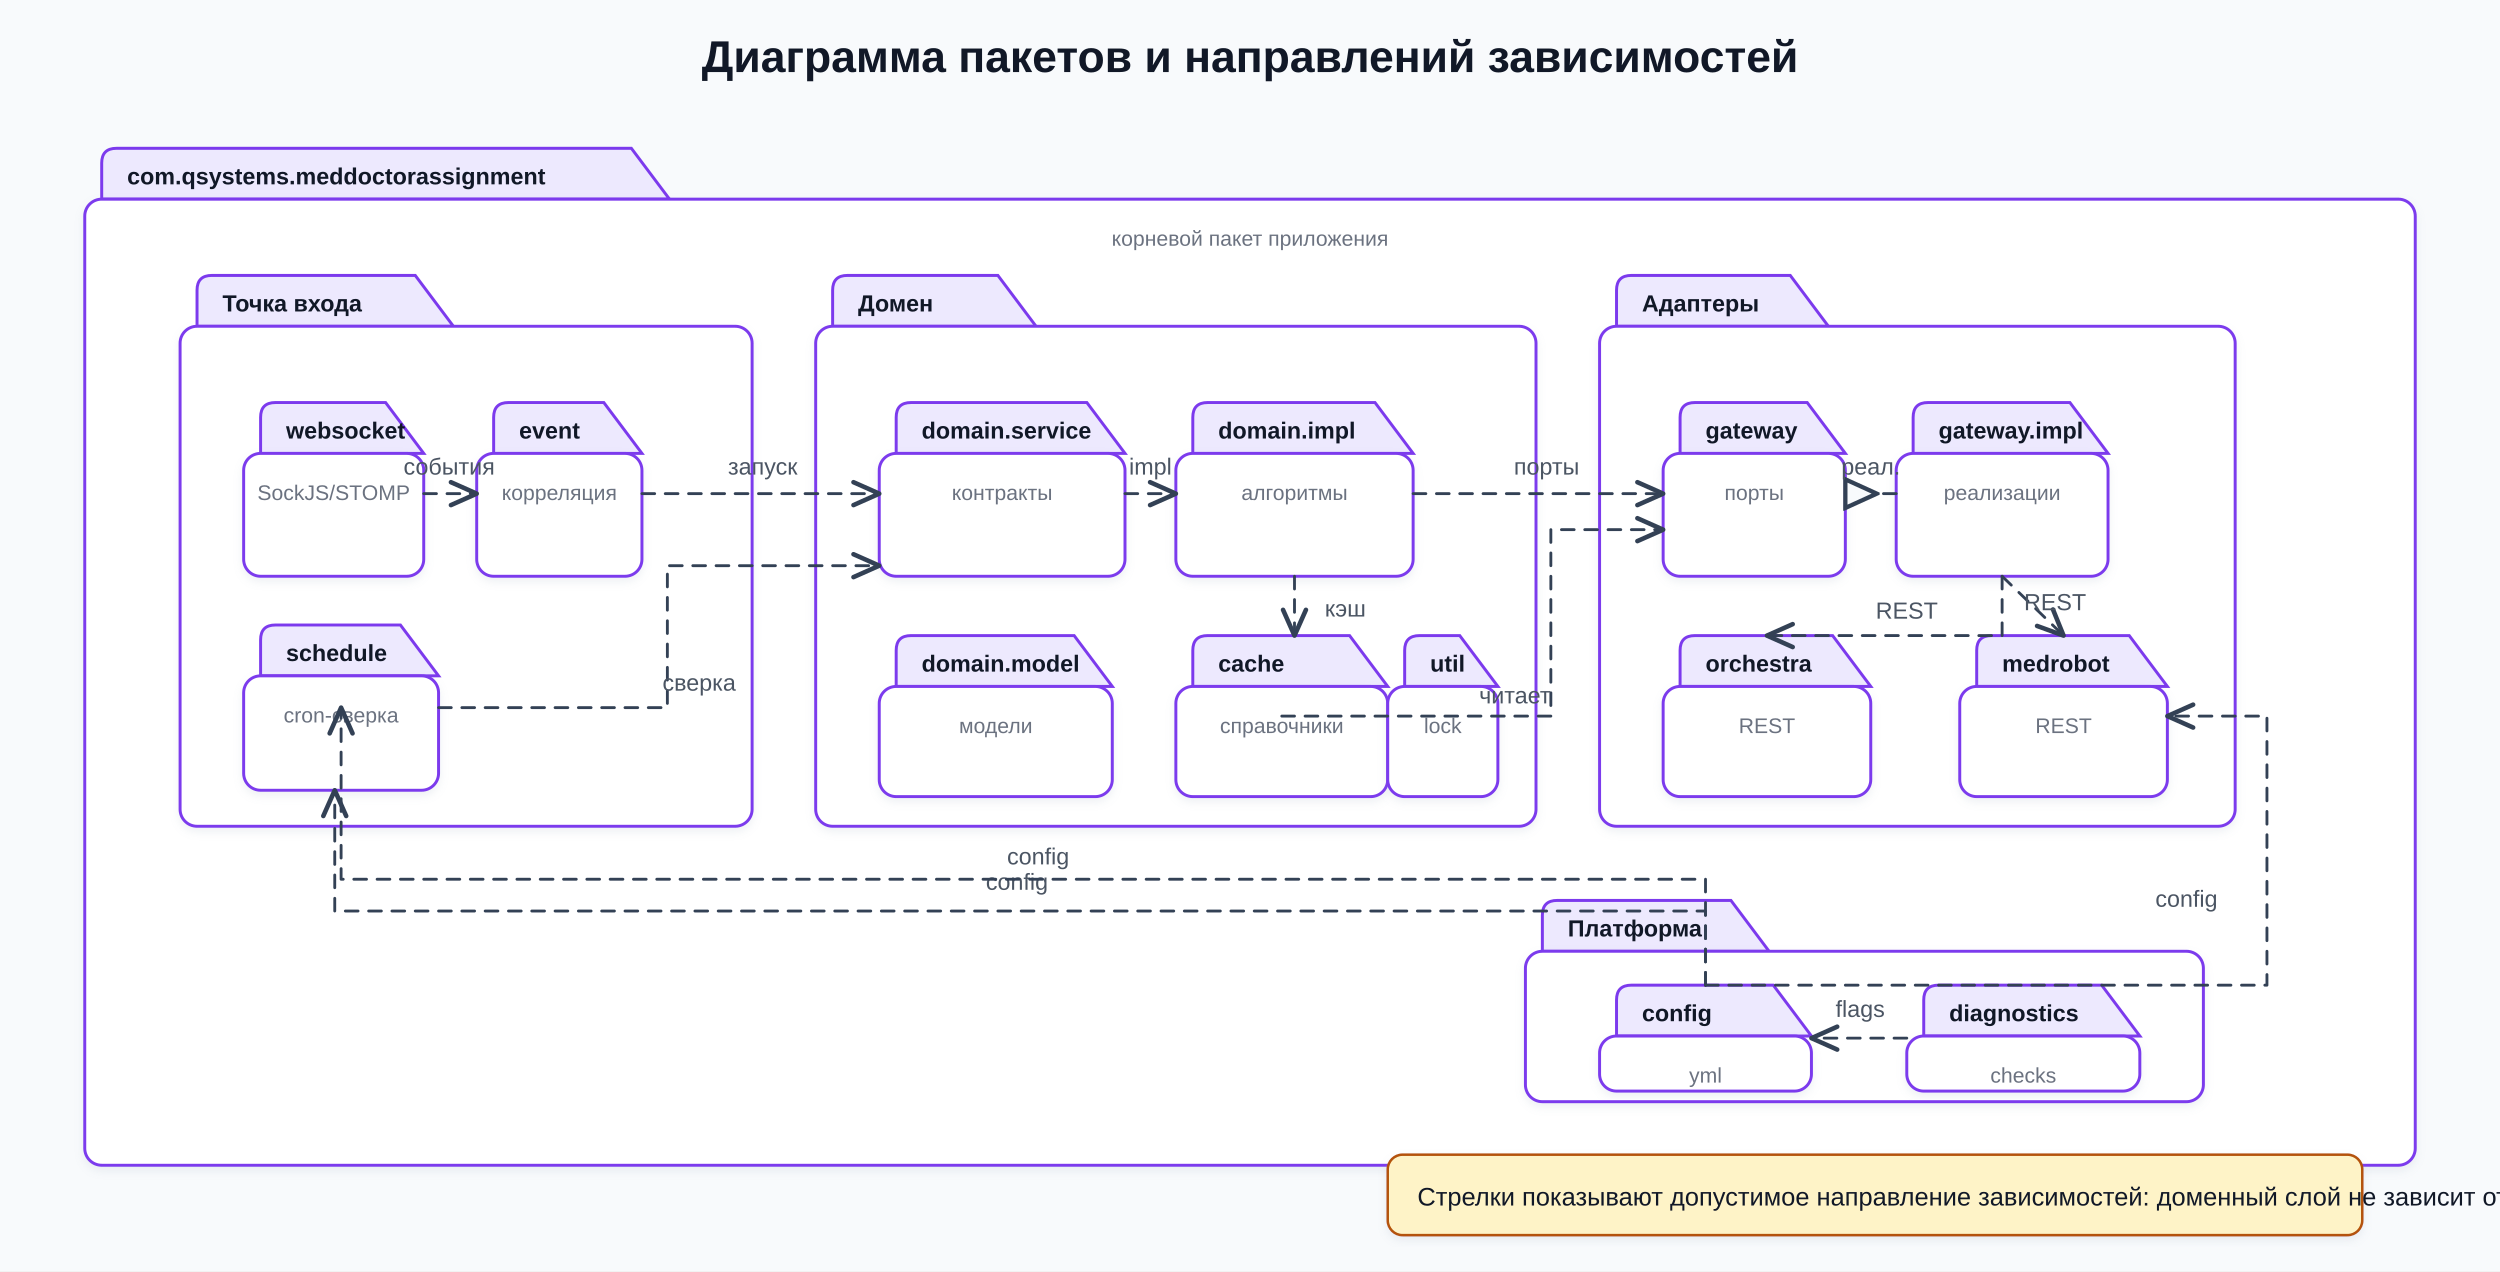
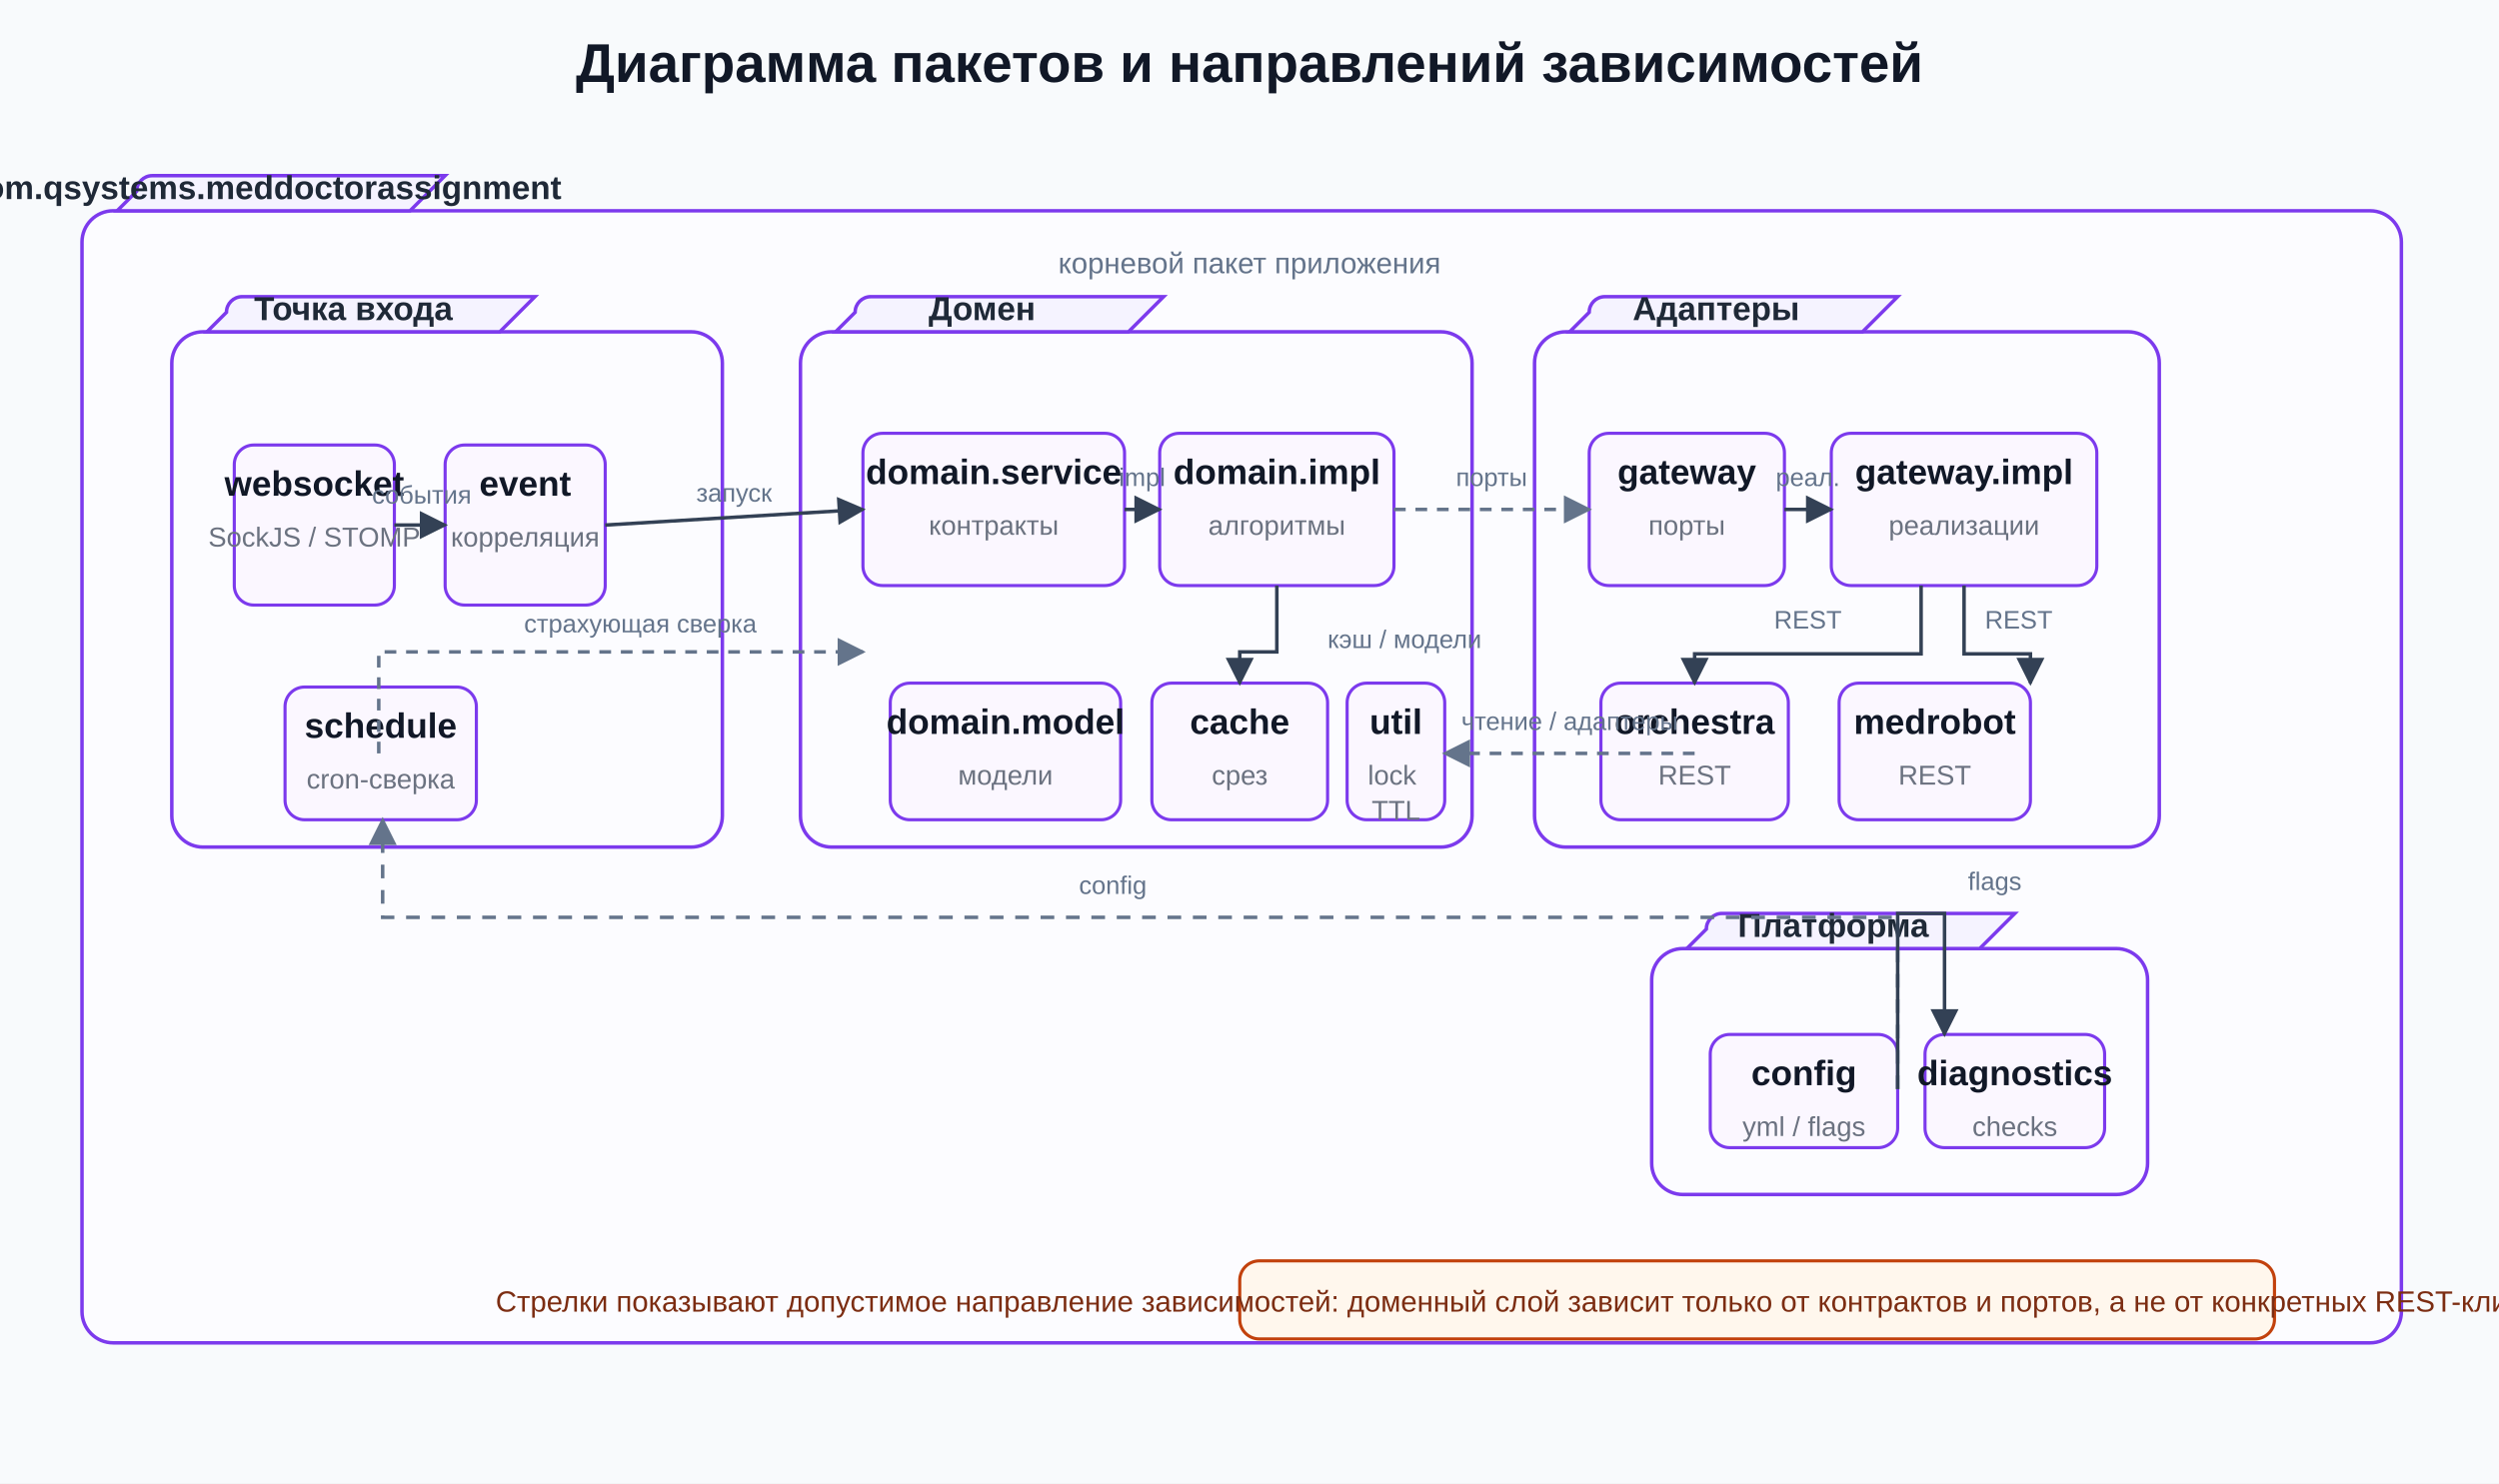
- <svg xmlns="http://www.w3.org/2000/svg" width="1180" height="600" viewBox="0 0 1180 600">
+ <svg xmlns="http://www.w3.org/2000/svg" width="1280" height="760" viewBox="0 0 1280 760" role="img" aria-labelledby="title desc">
  <defs>
-     <marker id="arrow" markerWidth="12" markerHeight="10" refX="10" refY="5" orient="auto" markerUnits="strokeWidth">
-       <path d="M 1 1 L 10 5 L 1 9" fill="none" stroke="#334155" stroke-width="1.6" stroke-linecap="round" stroke-linejoin="round" />
+     <marker id="arrow" viewBox="0 0 10 10" refX="9" refY="5" markerWidth="8" markerHeight="8" orient="auto-start-reverse">
+       <path d="M 0 0 L 10 5 L 0 10 z" fill="#334155" />
    </marker>
-     <marker id="triangle" markerWidth="14" markerHeight="12" refX="12" refY="6" orient="auto" markerUnits="strokeWidth">
-       <path d="M 1 6 L 12 1 L 12 11 Z" fill="#F8FAFC" stroke="#334155" stroke-width="1.5" />
+     <marker id="arrowDashed" viewBox="0 0 10 10" refX="9" refY="5" markerWidth="8" markerHeight="8" orient="auto-start-reverse">
+       <path d="M 0 0 L 10 5 L 0 10 z" fill="#64748b" />
    </marker>
-     <marker id="green-dot" markerWidth="10" markerHeight="10" refX="5" refY="5" orient="auto">
-       <circle cx="5" cy="5" r="4" fill="#16A34A" />
-     </marker>
-     <filter id="card-shadow" x="-15%" y="-15%" width="130%" height="130%">
-       <feDropShadow dx="0" dy="2" stdDeviation="2" flood-color="#94A3B8" flood-opacity="0.16" />
-     </filter>
  </defs>
-   <rect x="0" y="0" width="1180" height="600" fill="#F8FAFC" />
-   <text x="590.0" y="34" text-anchor="middle" font-family="Segoe UI, Arial, sans-serif" font-size="21" font-weight="700" fill="#111827">Диаграмма пакетов и направлений зависимостей</text>
-   <path d="M 48 94 L 48 77 Q 48 70 55 70 L 298 70 L 316 94 Z" fill="#EDE9FE" stroke="#7C3AED" stroke-width="1.4" />
-   <rect x="40" y="94" width="1100" height="456" rx="8" ry="8" fill="#FFFFFF" stroke="#7C3AED" stroke-width="1.4" filter="url(#card-shadow)" />
-   <text x="60" y="87" text-anchor="start" font-family="Segoe UI, Arial, sans-serif" font-size="11" font-weight="700" fill="#111827" style="">
-     <tspan x="60" dy="0">com.qsystems.meddoctorassignment</tspan>
+   <rect width="100%" height="100%" fill="#f8fafc" />
+   <text x="640" y="42" font-family="Segoe UI, Arial, sans-serif" font-size="28" font-weight="700" fill="#111827" text-anchor="middle">Диаграмма пакетов и направлений зависимостей</text>
+   <rect x="42" y="108" width="1188" height="580" rx="16" fill="#fcfcff" stroke="#7c3aed" stroke-width="1.8" />
+   <path d="M 60,108 h 150 l 18,-18 h -150 a 8 8 0 0 0 -8 8 z" fill="#f5f3ff" stroke="#7c3aed" stroke-width="1.8" />
+   <text x="135" y="102" font-family="Segoe UI, Arial, sans-serif" font-size="17" font-weight="600" fill="#1f2937" text-anchor="middle">com.qsystems.meddoctorassignment</text>
+   <text x="640" y="140" font-family="Segoe UI, Arial, sans-serif" font-size="15" font-weight="400" fill="#64748b" text-anchor="middle">корневой пакет приложения</text>
+   <rect x="88" y="170" width="282" height="264" rx="16" fill="#fcfcff" stroke="#7c3aed" stroke-width="1.8" />
+   <path d="M 106,170 h 150 l 18,-18 h -150 a 8 8 0 0 0 -8 8 z" fill="#f5f3ff" stroke="#7c3aed" stroke-width="1.8" />
+   <text x="181" y="164" font-family="Segoe UI, Arial, sans-serif" font-size="17" font-weight="600" fill="#1f2937" text-anchor="middle">Точка входа</text>
+   <rect x="410" y="170" width="344" height="264" rx="16" fill="#fcfcff" stroke="#7c3aed" stroke-width="1.8" />
+   <path d="M 428,170 h 150 l 18,-18 h -150 a 8 8 0 0 0 -8 8 z" fill="#f5f3ff" stroke="#7c3aed" stroke-width="1.8" />
+   <text x="503" y="164" font-family="Segoe UI, Arial, sans-serif" font-size="17" font-weight="600" fill="#1f2937" text-anchor="middle">Домен</text>
+   <rect x="786" y="170" width="320" height="264" rx="16" fill="#fcfcff" stroke="#7c3aed" stroke-width="1.8" />
+   <path d="M 804,170 h 150 l 18,-18 h -150 a 8 8 0 0 0 -8 8 z" fill="#f5f3ff" stroke="#7c3aed" stroke-width="1.8" />
+   <text x="879" y="164" font-family="Segoe UI, Arial, sans-serif" font-size="17" font-weight="600" fill="#1f2937" text-anchor="middle">Адаптеры</text>
+   <rect x="846" y="486" width="254" height="126" rx="16" fill="#fcfcff" stroke="#7c3aed" stroke-width="1.8" />
+   <path d="M 864,486 h 150 l 18,-18 h -150 a 8 8 0 0 0 -8 8 z" fill="#f5f3ff" stroke="#7c3aed" stroke-width="1.8" />
+   <text x="939" y="480" font-family="Segoe UI, Arial, sans-serif" font-size="17" font-weight="600" fill="#1f2937" text-anchor="middle">Платформа</text>
+   <rect x="120" y="228" width="82" height="82" rx="10" fill="#fbf7ff" stroke="#7c3aed" stroke-width="1.6" />
+   <text x="161.0" y="254" font-family="Segoe UI, Arial, sans-serif" font-size="18" font-weight="700" fill="#111827" text-anchor="middle">websocket</text>
+   <text x="161.0" y="280" font-family="Segoe UI, Arial, sans-serif" font-size="14" font-weight="400" fill="#6b7280" text-anchor="middle">
+     <tspan x="161.0" dy="0">SockJS / STOMP</tspan>
  </text>
-   <text x="590.0" y="116" text-anchor="middle" font-family="Segoe UI, Arial, sans-serif" font-size="10" font-weight="400" fill="#6B7280" style="">
-     <tspan x="590.0" dy="0">корневой пакет приложения</tspan>
+   <rect x="228" y="228" width="82" height="82" rx="10" fill="#fbf7ff" stroke="#7c3aed" stroke-width="1.6" />
+   <text x="269.0" y="254" font-family="Segoe UI, Arial, sans-serif" font-size="18" font-weight="700" fill="#111827" text-anchor="middle">event</text>
+   <text x="269.0" y="280" font-family="Segoe UI, Arial, sans-serif" font-size="14" font-weight="400" fill="#6b7280" text-anchor="middle">
+     <tspan x="269.0" dy="0">корреляция</tspan>
  </text>
-   <path d="M 93 154 L 93 137 Q 93 130 100 130 L 196 130 L 214 154 Z" fill="#EDE9FE" stroke="#7C3AED" stroke-width="1.4" />
-   <rect x="85" y="154" width="270" height="236" rx="8" ry="8" fill="#FFFFFF" stroke="#7C3AED" stroke-width="1.4" filter="url(#card-shadow)" />
-   <text x="105" y="147" text-anchor="start" font-family="Segoe UI, Arial, sans-serif" font-size="11" font-weight="700" fill="#111827" style="">
-     <tspan x="105" dy="0">Точка входа</tspan>
+   <rect x="146" y="352" width="98" height="68" rx="10" fill="#fbf7ff" stroke="#7c3aed" stroke-width="1.6" />
+   <text x="195.0" y="378" font-family="Segoe UI, Arial, sans-serif" font-size="18" font-weight="700" fill="#111827" text-anchor="middle">schedule</text>
+   <text x="195.0" y="404" font-family="Segoe UI, Arial, sans-serif" font-size="14" font-weight="400" fill="#6b7280" text-anchor="middle">
+     <tspan x="195.0" dy="0">cron-сверка</tspan>
  </text>
-   <path d="M 393 154 L 393 137 Q 393 130 400 130 L 471 130 L 489 154 Z" fill="#EDE9FE" stroke="#7C3AED" stroke-width="1.4" />
-   <rect x="385" y="154" width="340" height="236" rx="8" ry="8" fill="#FFFFFF" stroke="#7C3AED" stroke-width="1.4" filter="url(#card-shadow)" />
-   <text x="405" y="147" text-anchor="start" font-family="Segoe UI, Arial, sans-serif" font-size="11" font-weight="700" fill="#111827" style="">
-     <tspan x="405" dy="0">Домен</tspan>
+   <rect x="442" y="222" width="134" height="78" rx="10" fill="#fbf7ff" stroke="#7c3aed" stroke-width="1.6" />
+   <text x="509.0" y="248" font-family="Segoe UI, Arial, sans-serif" font-size="18" font-weight="700" fill="#111827" text-anchor="middle">domain.service</text>
+   <text x="509.0" y="274" font-family="Segoe UI, Arial, sans-serif" font-size="14" font-weight="400" fill="#6b7280" text-anchor="middle">
+     <tspan x="509.0" dy="0">контракты</tspan>
  </text>
-   <path d="M 763 154 L 763 137 Q 763 130 770 130 L 845 130 L 863 154 Z" fill="#EDE9FE" stroke="#7C3AED" stroke-width="1.4" />
-   <rect x="755" y="154" width="300" height="236" rx="8" ry="8" fill="#FFFFFF" stroke="#7C3AED" stroke-width="1.4" filter="url(#card-shadow)" />
-   <text x="775" y="147" text-anchor="start" font-family="Segoe UI, Arial, sans-serif" font-size="11" font-weight="700" fill="#111827" style="">
-     <tspan x="775" dy="0">Адаптеры</tspan>
+   <rect x="594" y="222" width="120" height="78" rx="10" fill="#fbf7ff" stroke="#7c3aed" stroke-width="1.6" />
+   <text x="654.0" y="248" font-family="Segoe UI, Arial, sans-serif" font-size="18" font-weight="700" fill="#111827" text-anchor="middle">domain.impl</text>
+   <text x="654.0" y="274" font-family="Segoe UI, Arial, sans-serif" font-size="14" font-weight="400" fill="#6b7280" text-anchor="middle">
+     <tspan x="654.0" dy="0">алгоритмы</tspan>
  </text>
-   <path d="M 728 449 L 728 432 Q 728 425 735 425 L 817 425 L 835 449 Z" fill="#EDE9FE" stroke="#7C3AED" stroke-width="1.4" />
-   <rect x="720" y="449" width="320" height="71" rx="8" ry="8" fill="#FFFFFF" stroke="#7C3AED" stroke-width="1.4" filter="url(#card-shadow)" />
-   <text x="740" y="442" text-anchor="start" font-family="Segoe UI, Arial, sans-serif" font-size="11" font-weight="700" fill="#111827" style="">
-     <tspan x="740" dy="0">Платформа</tspan>
+   <rect x="456" y="350" width="118" height="70" rx="10" fill="#fbf7ff" stroke="#7c3aed" stroke-width="1.6" />
+   <text x="515.0" y="376" font-family="Segoe UI, Arial, sans-serif" font-size="18" font-weight="700" fill="#111827" text-anchor="middle">domain.model</text>
+   <text x="515.0" y="402" font-family="Segoe UI, Arial, sans-serif" font-size="14" font-weight="400" fill="#6b7280" text-anchor="middle">
+     <tspan x="515.0" dy="0">модели</tspan>
  </text>
-   <path d="M 123 214 L 123 197 Q 123 190 130 190 L 182 190 L 200 214 Z" fill="#EDE9FE" stroke="#7C3AED" stroke-width="1.4" />
-   <rect x="115" y="214" width="85" height="58" rx="8" ry="8" fill="#FFFFFF" stroke="#7C3AED" stroke-width="1.4" filter="url(#card-shadow)" />
-   <text x="135" y="207" text-anchor="start" font-family="Segoe UI, Arial, sans-serif" font-size="11" font-weight="700" fill="#111827" style="">
-     <tspan x="135" dy="0">websocket</tspan>
+   <rect x="590" y="350" width="90" height="70" rx="10" fill="#fbf7ff" stroke="#7c3aed" stroke-width="1.6" />
+   <text x="635.0" y="376" font-family="Segoe UI, Arial, sans-serif" font-size="18" font-weight="700" fill="#111827" text-anchor="middle">cache</text>
+   <text x="635.0" y="402" font-family="Segoe UI, Arial, sans-serif" font-size="14" font-weight="400" fill="#6b7280" text-anchor="middle">
+     <tspan x="635.0" dy="0">срез</tspan>
  </text>
-   <text x="157.5" y="236" text-anchor="middle" font-family="Segoe UI, Arial, sans-serif" font-size="10" font-weight="400" fill="#6B7280" style="">
-     <tspan x="157.5" dy="0">SockJS/STOMP</tspan>
+   <rect x="690" y="350" width="50" height="70" rx="10" fill="#fbf7ff" stroke="#7c3aed" stroke-width="1.6" />
+   <text x="715.0" y="376" font-family="Segoe UI, Arial, sans-serif" font-size="18" font-weight="700" fill="#111827" text-anchor="middle">util</text>
+   <text x="715.0" y="402" font-family="Segoe UI, Arial, sans-serif" font-size="14" font-weight="400" fill="#6b7280" text-anchor="middle">
+     <tspan x="715.0" dy="0">lock</tspan>
+     <tspan x="715.0" dy="18">TTL</tspan>
  </text>
-   <path d="M 233 214 L 233 197 Q 233 190 240 190 L 285 190 L 303 214 Z" fill="#EDE9FE" stroke="#7C3AED" stroke-width="1.4" />
-   <rect x="225" y="214" width="78" height="58" rx="8" ry="8" fill="#FFFFFF" stroke="#7C3AED" stroke-width="1.4" filter="url(#card-shadow)" />
-   <text x="245" y="207" text-anchor="start" font-family="Segoe UI, Arial, sans-serif" font-size="11" font-weight="700" fill="#111827" style="">
-     <tspan x="245" dy="0">event</tspan>
+   <rect x="814" y="222" width="100" height="78" rx="10" fill="#fbf7ff" stroke="#7c3aed" stroke-width="1.6" />
+   <text x="864.0" y="248" font-family="Segoe UI, Arial, sans-serif" font-size="18" font-weight="700" fill="#111827" text-anchor="middle">gateway</text>
+   <text x="864.0" y="274" font-family="Segoe UI, Arial, sans-serif" font-size="14" font-weight="400" fill="#6b7280" text-anchor="middle">
+     <tspan x="864.0" dy="0">порты</tspan>
  </text>
-   <text x="264.0" y="236" text-anchor="middle" font-family="Segoe UI, Arial, sans-serif" font-size="10" font-weight="400" fill="#6B7280" style="">
-     <tspan x="264.0" dy="0">корреляция</tspan>
+   <rect x="938" y="222" width="136" height="78" rx="10" fill="#fbf7ff" stroke="#7c3aed" stroke-width="1.6" />
+   <text x="1006.0" y="248" font-family="Segoe UI, Arial, sans-serif" font-size="18" font-weight="700" fill="#111827" text-anchor="middle">gateway.impl</text>
+   <text x="1006.0" y="274" font-family="Segoe UI, Arial, sans-serif" font-size="14" font-weight="400" fill="#6b7280" text-anchor="middle">
+     <tspan x="1006.0" dy="0">реализации</tspan>
  </text>
-   <path d="M 123 319 L 123 302 Q 123 295 130 295 L 189 295 L 207 319 Z" fill="#EDE9FE" stroke="#7C3AED" stroke-width="1.4" />
-   <rect x="115" y="319" width="92" height="54" rx="8" ry="8" fill="#FFFFFF" stroke="#7C3AED" stroke-width="1.4" filter="url(#card-shadow)" />
-   <text x="135" y="312" text-anchor="start" font-family="Segoe UI, Arial, sans-serif" font-size="11" font-weight="700" fill="#111827" style="">
-     <tspan x="135" dy="0">schedule</tspan>
+   <rect x="820" y="350" width="96" height="70" rx="10" fill="#fbf7ff" stroke="#7c3aed" stroke-width="1.6" />
+   <text x="868.0" y="376" font-family="Segoe UI, Arial, sans-serif" font-size="18" font-weight="700" fill="#111827" text-anchor="middle">orchestra</text>
+   <text x="868.0" y="402" font-family="Segoe UI, Arial, sans-serif" font-size="14" font-weight="400" fill="#6b7280" text-anchor="middle">
+     <tspan x="868.0" dy="0">REST</tspan>
  </text>
-   <text x="161.0" y="341" text-anchor="middle" font-family="Segoe UI, Arial, sans-serif" font-size="10" font-weight="400" fill="#6B7280" style="">
-     <tspan x="161.0" dy="0">cron-сверка</tspan>
+   <rect x="942" y="350" width="98" height="70" rx="10" fill="#fbf7ff" stroke="#7c3aed" stroke-width="1.6" />
+   <text x="991.0" y="376" font-family="Segoe UI, Arial, sans-serif" font-size="18" font-weight="700" fill="#111827" text-anchor="middle">medrobot</text>
+   <text x="991.0" y="402" font-family="Segoe UI, Arial, sans-serif" font-size="14" font-weight="400" fill="#6b7280" text-anchor="middle">
+     <tspan x="991.0" dy="0">REST</tspan>
  </text>
-   <path d="M 423 214 L 423 197 Q 423 190 430 190 L 513 190 L 531 214 Z" fill="#EDE9FE" stroke="#7C3AED" stroke-width="1.4" />
-   <rect x="415" y="214" width="116" height="58" rx="8" ry="8" fill="#FFFFFF" stroke="#7C3AED" stroke-width="1.4" filter="url(#card-shadow)" />
-   <text x="435" y="207" text-anchor="start" font-family="Segoe UI, Arial, sans-serif" font-size="11" font-weight="700" fill="#111827" style="">
-     <tspan x="435" dy="0">domain.service</tspan>
+   <rect x="876" y="530" width="96" height="58" rx="10" fill="#fbf7ff" stroke="#7c3aed" stroke-width="1.6" />
+   <text x="924.0" y="556" font-family="Segoe UI, Arial, sans-serif" font-size="18" font-weight="700" fill="#111827" text-anchor="middle">config</text>
+   <text x="924.0" y="582" font-family="Segoe UI, Arial, sans-serif" font-size="14" font-weight="400" fill="#6b7280" text-anchor="middle">
+     <tspan x="924.0" dy="0">yml / flags</tspan>
  </text>
-   <text x="473.0" y="236" text-anchor="middle" font-family="Segoe UI, Arial, sans-serif" font-size="10" font-weight="400" fill="#6B7280" style="">
-     <tspan x="473.0" dy="0">контракты</tspan>
+   <rect x="986" y="530" width="92" height="58" rx="10" fill="#fbf7ff" stroke="#7c3aed" stroke-width="1.6" />
+   <text x="1032.0" y="556" font-family="Segoe UI, Arial, sans-serif" font-size="18" font-weight="700" fill="#111827" text-anchor="middle">diagnostics</text>
+   <text x="1032.0" y="582" font-family="Segoe UI, Arial, sans-serif" font-size="14" font-weight="400" fill="#6b7280" text-anchor="middle">
+     <tspan x="1032.0" dy="0">checks</tspan>
  </text>
-   <path d="M 563 214 L 563 197 Q 563 190 570 190 L 649 190 L 667 214 Z" fill="#EDE9FE" stroke="#7C3AED" stroke-width="1.4" />
-   <rect x="555" y="214" width="112" height="58" rx="8" ry="8" fill="#FFFFFF" stroke="#7C3AED" stroke-width="1.4" filter="url(#card-shadow)" />
-   <text x="575" y="207" text-anchor="start" font-family="Segoe UI, Arial, sans-serif" font-size="11" font-weight="700" fill="#111827" style="">
-     <tspan x="575" dy="0">domain.impl</tspan>
-   </text>
-   <text x="611.0" y="236" text-anchor="middle" font-family="Segoe UI, Arial, sans-serif" font-size="10" font-weight="400" fill="#6B7280" style="">
-     <tspan x="611.0" dy="0">алгоритмы</tspan>
-   </text>
-   <path d="M 423 324 L 423 307 Q 423 300 430 300 L 507 300 L 525 324 Z" fill="#EDE9FE" stroke="#7C3AED" stroke-width="1.4" />
-   <rect x="415" y="324" width="110" height="52" rx="8" ry="8" fill="#FFFFFF" stroke="#7C3AED" stroke-width="1.4" filter="url(#card-shadow)" />
-   <text x="435" y="317" text-anchor="start" font-family="Segoe UI, Arial, sans-serif" font-size="11" font-weight="700" fill="#111827" style="">
-     <tspan x="435" dy="0">domain.model</tspan>
-   </text>
-   <text x="470.0" y="346" text-anchor="middle" font-family="Segoe UI, Arial, sans-serif" font-size="10" font-weight="400" fill="#6B7280" style="">
-     <tspan x="470.0" dy="0">модели</tspan>
-   </text>
-   <path d="M 563 324 L 563 307 Q 563 300 570 300 L 637 300 L 655 324 Z" fill="#EDE9FE" stroke="#7C3AED" stroke-width="1.4" />
-   <rect x="555" y="324" width="100" height="52" rx="8" ry="8" fill="#FFFFFF" stroke="#7C3AED" stroke-width="1.4" filter="url(#card-shadow)" />
-   <text x="575" y="317" text-anchor="start" font-family="Segoe UI, Arial, sans-serif" font-size="11" font-weight="700" fill="#111827" style="">
-     <tspan x="575" dy="0">cache</tspan>
-   </text>
-   <text x="605.0" y="346" text-anchor="middle" font-family="Segoe UI, Arial, sans-serif" font-size="10" font-weight="400" fill="#6B7280" style="">
-     <tspan x="605.0" dy="0">справочники</tspan>
-   </text>
-   <path d="M 663 324 L 663 307 Q 663 300 670 300 L 689 300 L 707 324 Z" fill="#EDE9FE" stroke="#7C3AED" stroke-width="1.4" />
-   <rect x="655" y="324" width="52" height="52" rx="8" ry="8" fill="#FFFFFF" stroke="#7C3AED" stroke-width="1.4" filter="url(#card-shadow)" />
-   <text x="675" y="317" text-anchor="start" font-family="Segoe UI, Arial, sans-serif" font-size="11" font-weight="700" fill="#111827" style="">
-     <tspan x="675" dy="0">util</tspan>
-   </text>
-   <text x="681.0" y="346" text-anchor="middle" font-family="Segoe UI, Arial, sans-serif" font-size="10" font-weight="400" fill="#6B7280" style="">
-     <tspan x="681.0" dy="0">lock</tspan>
-   </text>
-   <path d="M 793 214 L 793 197 Q 793 190 800 190 L 853 190 L 871 214 Z" fill="#EDE9FE" stroke="#7C3AED" stroke-width="1.4" />
-   <rect x="785" y="214" width="86" height="58" rx="8" ry="8" fill="#FFFFFF" stroke="#7C3AED" stroke-width="1.4" filter="url(#card-shadow)" />
-   <text x="805" y="207" text-anchor="start" font-family="Segoe UI, Arial, sans-serif" font-size="11" font-weight="700" fill="#111827" style="">
-     <tspan x="805" dy="0">gateway</tspan>
-   </text>
-   <text x="828.0" y="236" text-anchor="middle" font-family="Segoe UI, Arial, sans-serif" font-size="10" font-weight="400" fill="#6B7280" style="">
-     <tspan x="828.0" dy="0">порты</tspan>
-   </text>
-   <path d="M 903 214 L 903 197 Q 903 190 910 190 L 977 190 L 995 214 Z" fill="#EDE9FE" stroke="#7C3AED" stroke-width="1.4" />
-   <rect x="895" y="214" width="100" height="58" rx="8" ry="8" fill="#FFFFFF" stroke="#7C3AED" stroke-width="1.4" filter="url(#card-shadow)" />
-   <text x="915" y="207" text-anchor="start" font-family="Segoe UI, Arial, sans-serif" font-size="11" font-weight="700" fill="#111827" style="">
-     <tspan x="915" dy="0">gateway.impl</tspan>
-   </text>
-   <text x="945.0" y="236" text-anchor="middle" font-family="Segoe UI, Arial, sans-serif" font-size="10" font-weight="400" fill="#6B7280" style="">
-     <tspan x="945.0" dy="0">реализации</tspan>
-   </text>
-   <path d="M 793 324 L 793 307 Q 793 300 800 300 L 865 300 L 883 324 Z" fill="#EDE9FE" stroke="#7C3AED" stroke-width="1.4" />
-   <rect x="785" y="324" width="98" height="52" rx="8" ry="8" fill="#FFFFFF" stroke="#7C3AED" stroke-width="1.4" filter="url(#card-shadow)" />
-   <text x="805" y="317" text-anchor="start" font-family="Segoe UI, Arial, sans-serif" font-size="11" font-weight="700" fill="#111827" style="">
-     <tspan x="805" dy="0">orchestra</tspan>
-   </text>
-   <text x="834.0" y="346" text-anchor="middle" font-family="Segoe UI, Arial, sans-serif" font-size="10" font-weight="400" fill="#6B7280" style="">
-     <tspan x="834.0" dy="0">REST</tspan>
-   </text>
-   <path d="M 933 324 L 933 307 Q 933 300 940 300 L 1005 300 L 1023 324 Z" fill="#EDE9FE" stroke="#7C3AED" stroke-width="1.4" />
-   <rect x="925" y="324" width="98" height="52" rx="8" ry="8" fill="#FFFFFF" stroke="#7C3AED" stroke-width="1.4" filter="url(#card-shadow)" />
-   <text x="945" y="317" text-anchor="start" font-family="Segoe UI, Arial, sans-serif" font-size="11" font-weight="700" fill="#111827" style="">
-     <tspan x="945" dy="0">medrobot</tspan>
-   </text>
-   <text x="974.0" y="346" text-anchor="middle" font-family="Segoe UI, Arial, sans-serif" font-size="10" font-weight="400" fill="#6B7280" style="">
-     <tspan x="974.0" dy="0">REST</tspan>
-   </text>
-   <path d="M 763 489 L 763 472 Q 763 465 770 465 L 837 465 L 855 489 Z" fill="#EDE9FE" stroke="#7C3AED" stroke-width="1.4" />
-   <rect x="755" y="489" width="100" height="26" rx="8" ry="8" fill="#FFFFFF" stroke="#7C3AED" stroke-width="1.4" filter="url(#card-shadow)" />
-   <text x="775" y="482" text-anchor="start" font-family="Segoe UI, Arial, sans-serif" font-size="11" font-weight="700" fill="#111827" style="">
-     <tspan x="775" dy="0">config</tspan>
-   </text>
-   <text x="805.0" y="511" text-anchor="middle" font-family="Segoe UI, Arial, sans-serif" font-size="10" font-weight="400" fill="#6B7280" style="">
-     <tspan x="805.0" dy="0">yml</tspan>
-   </text>
-   <path d="M 908 489 L 908 472 Q 908 465 915 465 L 992 465 L 1010 489 Z" fill="#EDE9FE" stroke="#7C3AED" stroke-width="1.4" />
-   <rect x="900" y="489" width="110" height="26" rx="8" ry="8" fill="#FFFFFF" stroke="#7C3AED" stroke-width="1.4" filter="url(#card-shadow)" />
-   <text x="920" y="482" text-anchor="start" font-family="Segoe UI, Arial, sans-serif" font-size="11" font-weight="700" fill="#111827" style="">
-     <tspan x="920" dy="0">diagnostics</tspan>
-   </text>
-   <text x="955.0" y="511" text-anchor="middle" font-family="Segoe UI, Arial, sans-serif" font-size="10" font-weight="400" fill="#6B7280" style="">
-     <tspan x="955.0" dy="0">checks</tspan>
-   </text>
-   <line x1="200" y1="233" x2="225" y2="233" stroke="#334155" stroke-width="1.35" stroke-linecap="round" stroke-dasharray="6 5" marker-end="url(#arrow)" />
-   <text x="212" y="224" text-anchor="middle" font-family="Segoe UI, Arial, sans-serif" font-size="11" font-weight="400" fill="#4B5563" style="">
-     <tspan x="212" dy="0">события</tspan>
-   </text>
-   <line x1="303" y1="233" x2="415" y2="233" stroke="#334155" stroke-width="1.35" stroke-linecap="round" stroke-dasharray="6 5" marker-end="url(#arrow)" />
-   <text x="360" y="224" text-anchor="middle" font-family="Segoe UI, Arial, sans-serif" font-size="11" font-weight="400" fill="#4B5563" style="">
-     <tspan x="360" dy="0">запуск</tspan>
-   </text>
-   <path d="M 207 334 L 315 334 L 315 267 L 415 267" fill="none" stroke="#334155" stroke-width="1.35" stroke-linecap="round" stroke-linejoin="round" stroke-dasharray="6 5" marker-end="url(#arrow)" />
-   <text x="330" y="326" text-anchor="middle" font-family="Segoe UI, Arial, sans-serif" font-size="11" font-weight="400" fill="#4B5563" style="">
-     <tspan x="330" dy="0">сверка</tspan>
-   </text>
-   <line x1="531" y1="233" x2="555" y2="233" stroke="#334155" stroke-width="1.35" stroke-linecap="round" stroke-dasharray="6 5" marker-end="url(#arrow)" />
-   <text x="543" y="224" text-anchor="middle" font-family="Segoe UI, Arial, sans-serif" font-size="11" font-weight="400" fill="#4B5563" style="">
-     <tspan x="543" dy="0">impl</tspan>
-   </text>
-   <path d="M 611 272 L 611 300" fill="none" stroke="#334155" stroke-width="1.35" stroke-linecap="round" stroke-linejoin="round" stroke-dasharray="6 5" marker-end="url(#arrow)" />
-   <text x="635" y="291" text-anchor="middle" font-family="Segoe UI, Arial, sans-serif" font-size="11" font-weight="400" fill="#4B5563" style="">
-     <tspan x="635" dy="0">кэш</tspan>
-   </text>
-   <line x1="667" y1="233" x2="785" y2="233" stroke="#334155" stroke-width="1.35" stroke-linecap="round" stroke-dasharray="6 5" marker-end="url(#arrow)" />
-   <text x="730" y="224" text-anchor="middle" font-family="Segoe UI, Arial, sans-serif" font-size="11" font-weight="400" fill="#4B5563" style="">
-     <tspan x="730" dy="0">порты</tspan>
-   </text>
-   <line x1="895" y1="233" x2="871" y2="233" stroke="#334155" stroke-width="1.35" stroke-linecap="round" stroke-dasharray="6 5" marker-end="url(#triangle)" />
-   <text x="883" y="224" text-anchor="middle" font-family="Segoe UI, Arial, sans-serif" font-size="11" font-weight="400" fill="#4B5563" style="">
-     <tspan x="883" dy="0">реал.</tspan>
-   </text>
-   <path d="M 945 272 L 945 300 L 834 300" fill="none" stroke="#334155" stroke-width="1.35" stroke-linecap="round" stroke-linejoin="round" stroke-dasharray="6 5" marker-end="url(#arrow)" />
-   <text x="900" y="292" text-anchor="middle" font-family="Segoe UI, Arial, sans-serif" font-size="11" font-weight="400" fill="#4B5563" style="">
-     <tspan x="900" dy="0">REST</tspan>
-   </text>
-   <line x1="945" y1="272" x2="974" y2="300" stroke="#334155" stroke-width="1.35" stroke-linecap="round" stroke-dasharray="6 5" marker-end="url(#arrow)" />
-   <text x="970" y="288" text-anchor="middle" font-family="Segoe UI, Arial, sans-serif" font-size="11" font-weight="400" fill="#4B5563" style="">
-     <tspan x="970" dy="0">REST</tspan>
-   </text>
-   <path d="M 605 338 L 732 338 L 732 250 L 785 250" fill="none" stroke="#334155" stroke-width="1.35" stroke-linecap="round" stroke-linejoin="round" stroke-dasharray="6 5" marker-end="url(#arrow)" />
-   <text x="715" y="332" text-anchor="middle" font-family="Segoe UI, Arial, sans-serif" font-size="11" font-weight="400" fill="#4B5563" style="">
-     <tspan x="715" dy="0">читает</tspan>
-   </text>
-   <path d="M 805 465 L 805 430 L 158 430 L 158 373" fill="none" stroke="#334155" stroke-width="1.35" stroke-linecap="round" stroke-linejoin="round" stroke-dasharray="6 5" marker-end="url(#arrow)" />
-   <text x="480" y="420" text-anchor="middle" font-family="Segoe UI, Arial, sans-serif" font-size="11" font-weight="400" fill="#4B5563" style="">
-     <tspan x="480" dy="0">config</tspan>
-   </text>
-   <path d="M 805 465 L 805 415 L 161 415 L 161 334" fill="none" stroke="#334155" stroke-width="1.35" stroke-linecap="round" stroke-linejoin="round" stroke-dasharray="6 5" marker-end="url(#arrow)" />
-   <text x="490" y="408" text-anchor="middle" font-family="Segoe UI, Arial, sans-serif" font-size="11" font-weight="400" fill="#4B5563" style="">
-     <tspan x="490" dy="0">config</tspan>
-   </text>
-   <path d="M 805 465 L 1070 465 L 1070 338 L 1023 338" fill="none" stroke="#334155" stroke-width="1.35" stroke-linecap="round" stroke-linejoin="round" stroke-dasharray="6 5" marker-end="url(#arrow)" />
-   <text x="1032" y="428" text-anchor="middle" font-family="Segoe UI, Arial, sans-serif" font-size="11" font-weight="400" fill="#4B5563" style="">
-     <tspan x="1032" dy="0">config</tspan>
-   </text>
-   <line x1="900" y1="490" x2="855" y2="490" stroke="#334155" stroke-width="1.35" stroke-linecap="round" stroke-dasharray="6 5" marker-end="url(#arrow)" />
-   <text x="878" y="480" text-anchor="middle" font-family="Segoe UI, Arial, sans-serif" font-size="11" font-weight="400" fill="#4B5563" style="">
-     <tspan x="878" dy="0">flags</tspan>
-   </text>
-   <rect x="655" y="545" width="460" height="38" rx="7" ry="7" fill="#FEF3C7" stroke="#B45309" stroke-width="1.2" filter="url(#card-shadow)" />
-   <text x="669" y="569" text-anchor="start" font-family="Segoe UI, Arial, sans-serif" font-size="12" font-weight="400" fill="#111827" style="">
-     <tspan x="669" dy="0">Стрелки показывают допустимое направление зависимостей: доменный слой не зависит от REST-клиентов.</tspan>
+   <line x1="202" y1="269" x2="228" y2="269" stroke="#334155" stroke-width="1.8" fill="none" marker-end="url(#arrow)" />
+   <text x="216" y="258" font-family="Segoe UI, Arial, sans-serif" font-size="13" font-weight="400" fill="#64748b" text-anchor="middle">события</text>
+   <line x1="310" y1="269" x2="442" y2="261" stroke="#334155" stroke-width="1.8" fill="none" marker-end="url(#arrow)" />
+   <text x="376" y="257" font-family="Segoe UI, Arial, sans-serif" font-size="13" font-weight="400" fill="#64748b" text-anchor="middle">запуск</text>
+   <polyline points="194,386 194,334 442,334 442,334" stroke="#64748b" stroke-width="1.8" fill="none" stroke-dasharray="6 5" marker-end="url(#arrowDashed)" />
+   <text x="328" y="324" font-family="Segoe UI, Arial, sans-serif" font-size="13" font-weight="400" fill="#64748b" text-anchor="middle">страхующая сверка</text>
+   <line x1="576" y1="261" x2="594" y2="261" stroke="#334155" stroke-width="1.8" fill="none" marker-end="url(#arrow)" />
+   <text x="585" y="249" font-family="Segoe UI, Arial, sans-serif" font-size="13" font-weight="400" fill="#64748b" text-anchor="middle">impl</text>
+   <polyline points="654,300 654,334 635,334 635,350" stroke="#334155" stroke-width="1.8" fill="none" marker-end="url(#arrow)" />
+   <text x="680" y="332" font-family="Segoe UI, Arial, sans-serif" font-size="13" font-weight="400" fill="#64748b" text-anchor="start">кэш / модели</text>
+   <polyline points="714,261 814,261" stroke="#64748b" stroke-width="1.8" fill="none" stroke-dasharray="6 5" marker-end="url(#arrowDashed)" />
+   <text x="764" y="249" font-family="Segoe UI, Arial, sans-serif" font-size="13" font-weight="400" fill="#64748b" text-anchor="middle">порты</text>
+   <line x1="914" y1="261" x2="938" y2="261" stroke="#334155" stroke-width="1.8" fill="none" marker-end="url(#arrow)" />
+   <text x="926" y="249" font-family="Segoe UI, Arial, sans-serif" font-size="13" font-weight="400" fill="#64748b" text-anchor="middle">реал.</text>
+   <polyline points="1006,300 1006,335 1040,335 1040,350" stroke="#334155" stroke-width="1.8" fill="none" marker-end="url(#arrow)" />
+   <text x="1034" y="322" font-family="Segoe UI, Arial, sans-serif" font-size="13" font-weight="400" fill="#64748b" text-anchor="middle">REST</text>
+   <polyline points="984,300 984,335 868,335 868,350" stroke="#334155" stroke-width="1.8" fill="none" marker-end="url(#arrow)" />
+   <text x="926" y="322" font-family="Segoe UI, Arial, sans-serif" font-size="13" font-weight="400" fill="#64748b" text-anchor="middle">REST</text>
+   <polyline points="972,558 972,470 196,470 196,420" stroke="#64748b" stroke-width="1.8" fill="none" stroke-dasharray="7 6" marker-end="url(#arrowDashed)" />
+   <text x="570" y="458" font-family="Segoe UI, Arial, sans-serif" font-size="13" font-weight="400" fill="#64748b" text-anchor="middle">config</text>
+   <polyline points="972,558 972,468 996,468 996,530" stroke="#334155" stroke-width="1.8" fill="none" marker-end="url(#arrow)" />
+   <text x="1008" y="456" font-family="Segoe UI, Arial, sans-serif" font-size="13" font-weight="400" fill="#64748b" text-anchor="start">flags</text>
+   <polyline points="868,386 760,386 760,386 740,386" stroke="#64748b" stroke-width="1.8" fill="none" stroke-dasharray="6 5" marker-end="url(#arrowDashed)" />
+   <text x="804" y="374" font-family="Segoe UI, Arial, sans-serif" font-size="13" font-weight="400" fill="#64748b" text-anchor="middle">чтение / адаптеры</text>
+   <rect x="635" y="646" width="530" height="40" rx="10" fill="#fff7ed" stroke="#c2410c" stroke-width="1.6" />
+   <text x="900.0" y="672" font-family="Segoe UI, Arial, sans-serif" font-size="15" font-weight="400" fill="#7c2d12" text-anchor="middle">
+     <tspan x="900.0" dy="0">Стрелки показывают допустимое направление зависимостей: доменный слой зависит только от контрактов и портов, а не от конкретных REST-клиентов и платформенных реализаций.</tspan>
  </text>
</svg>
